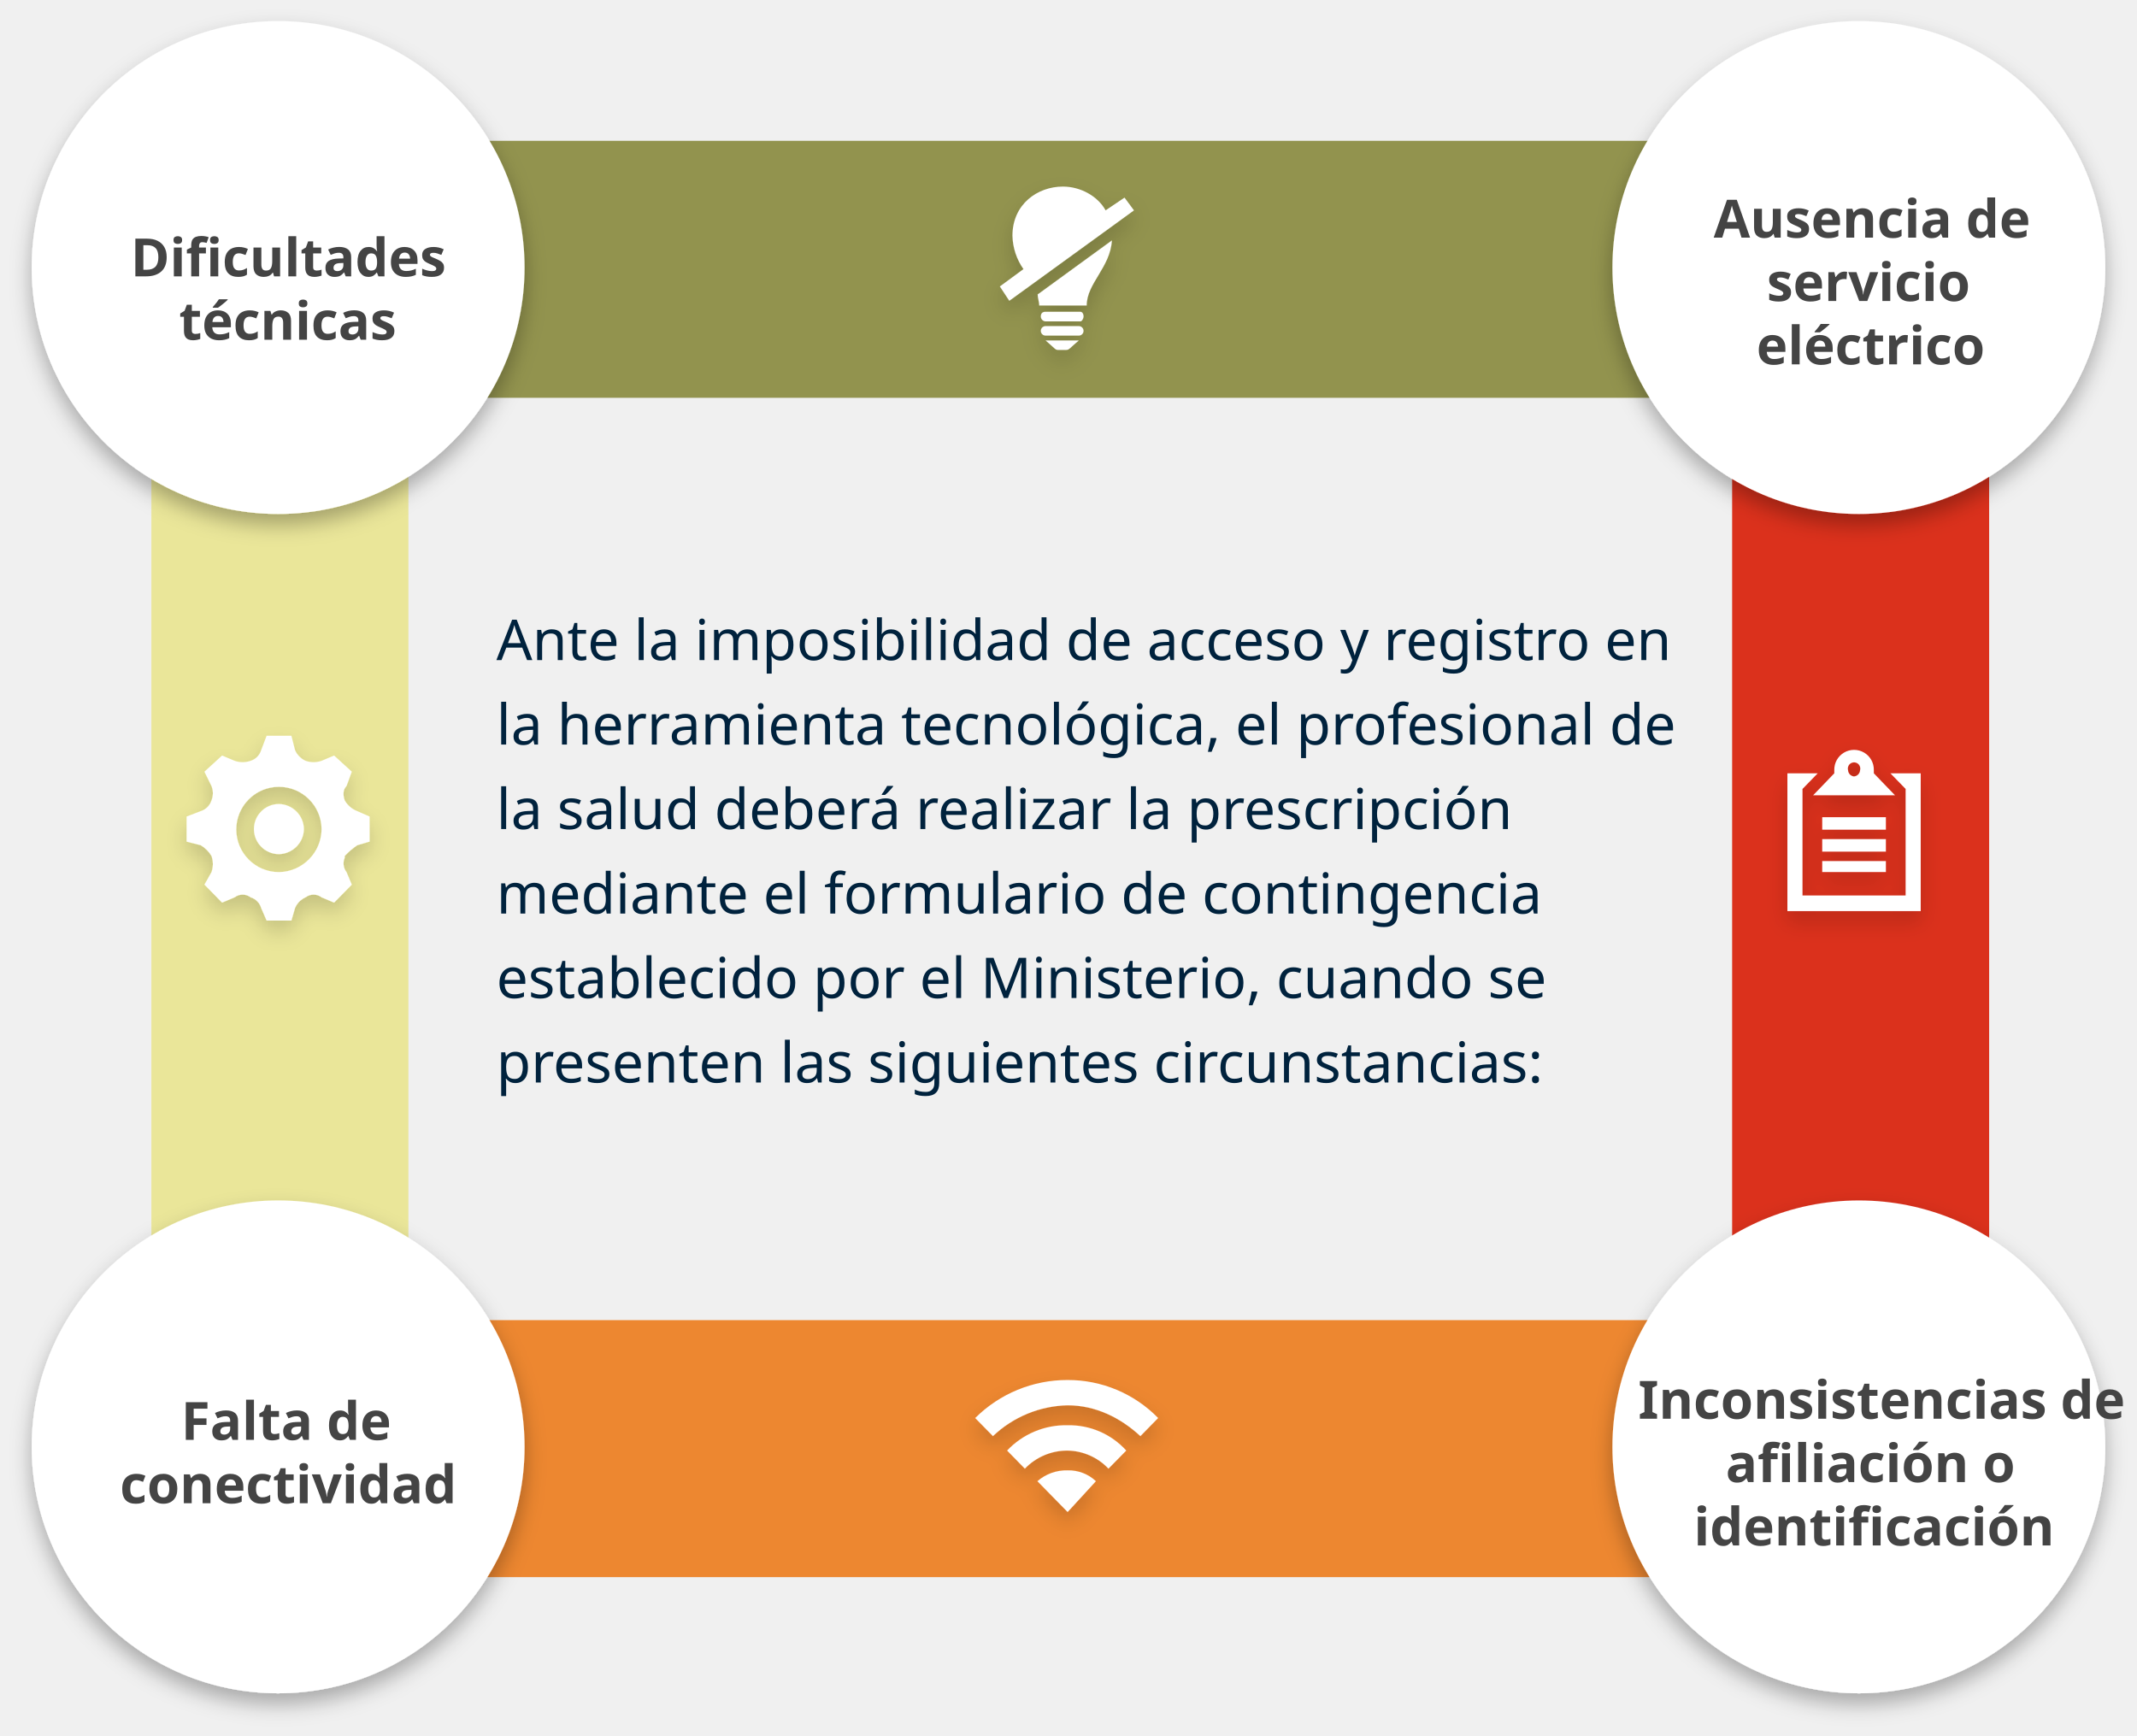
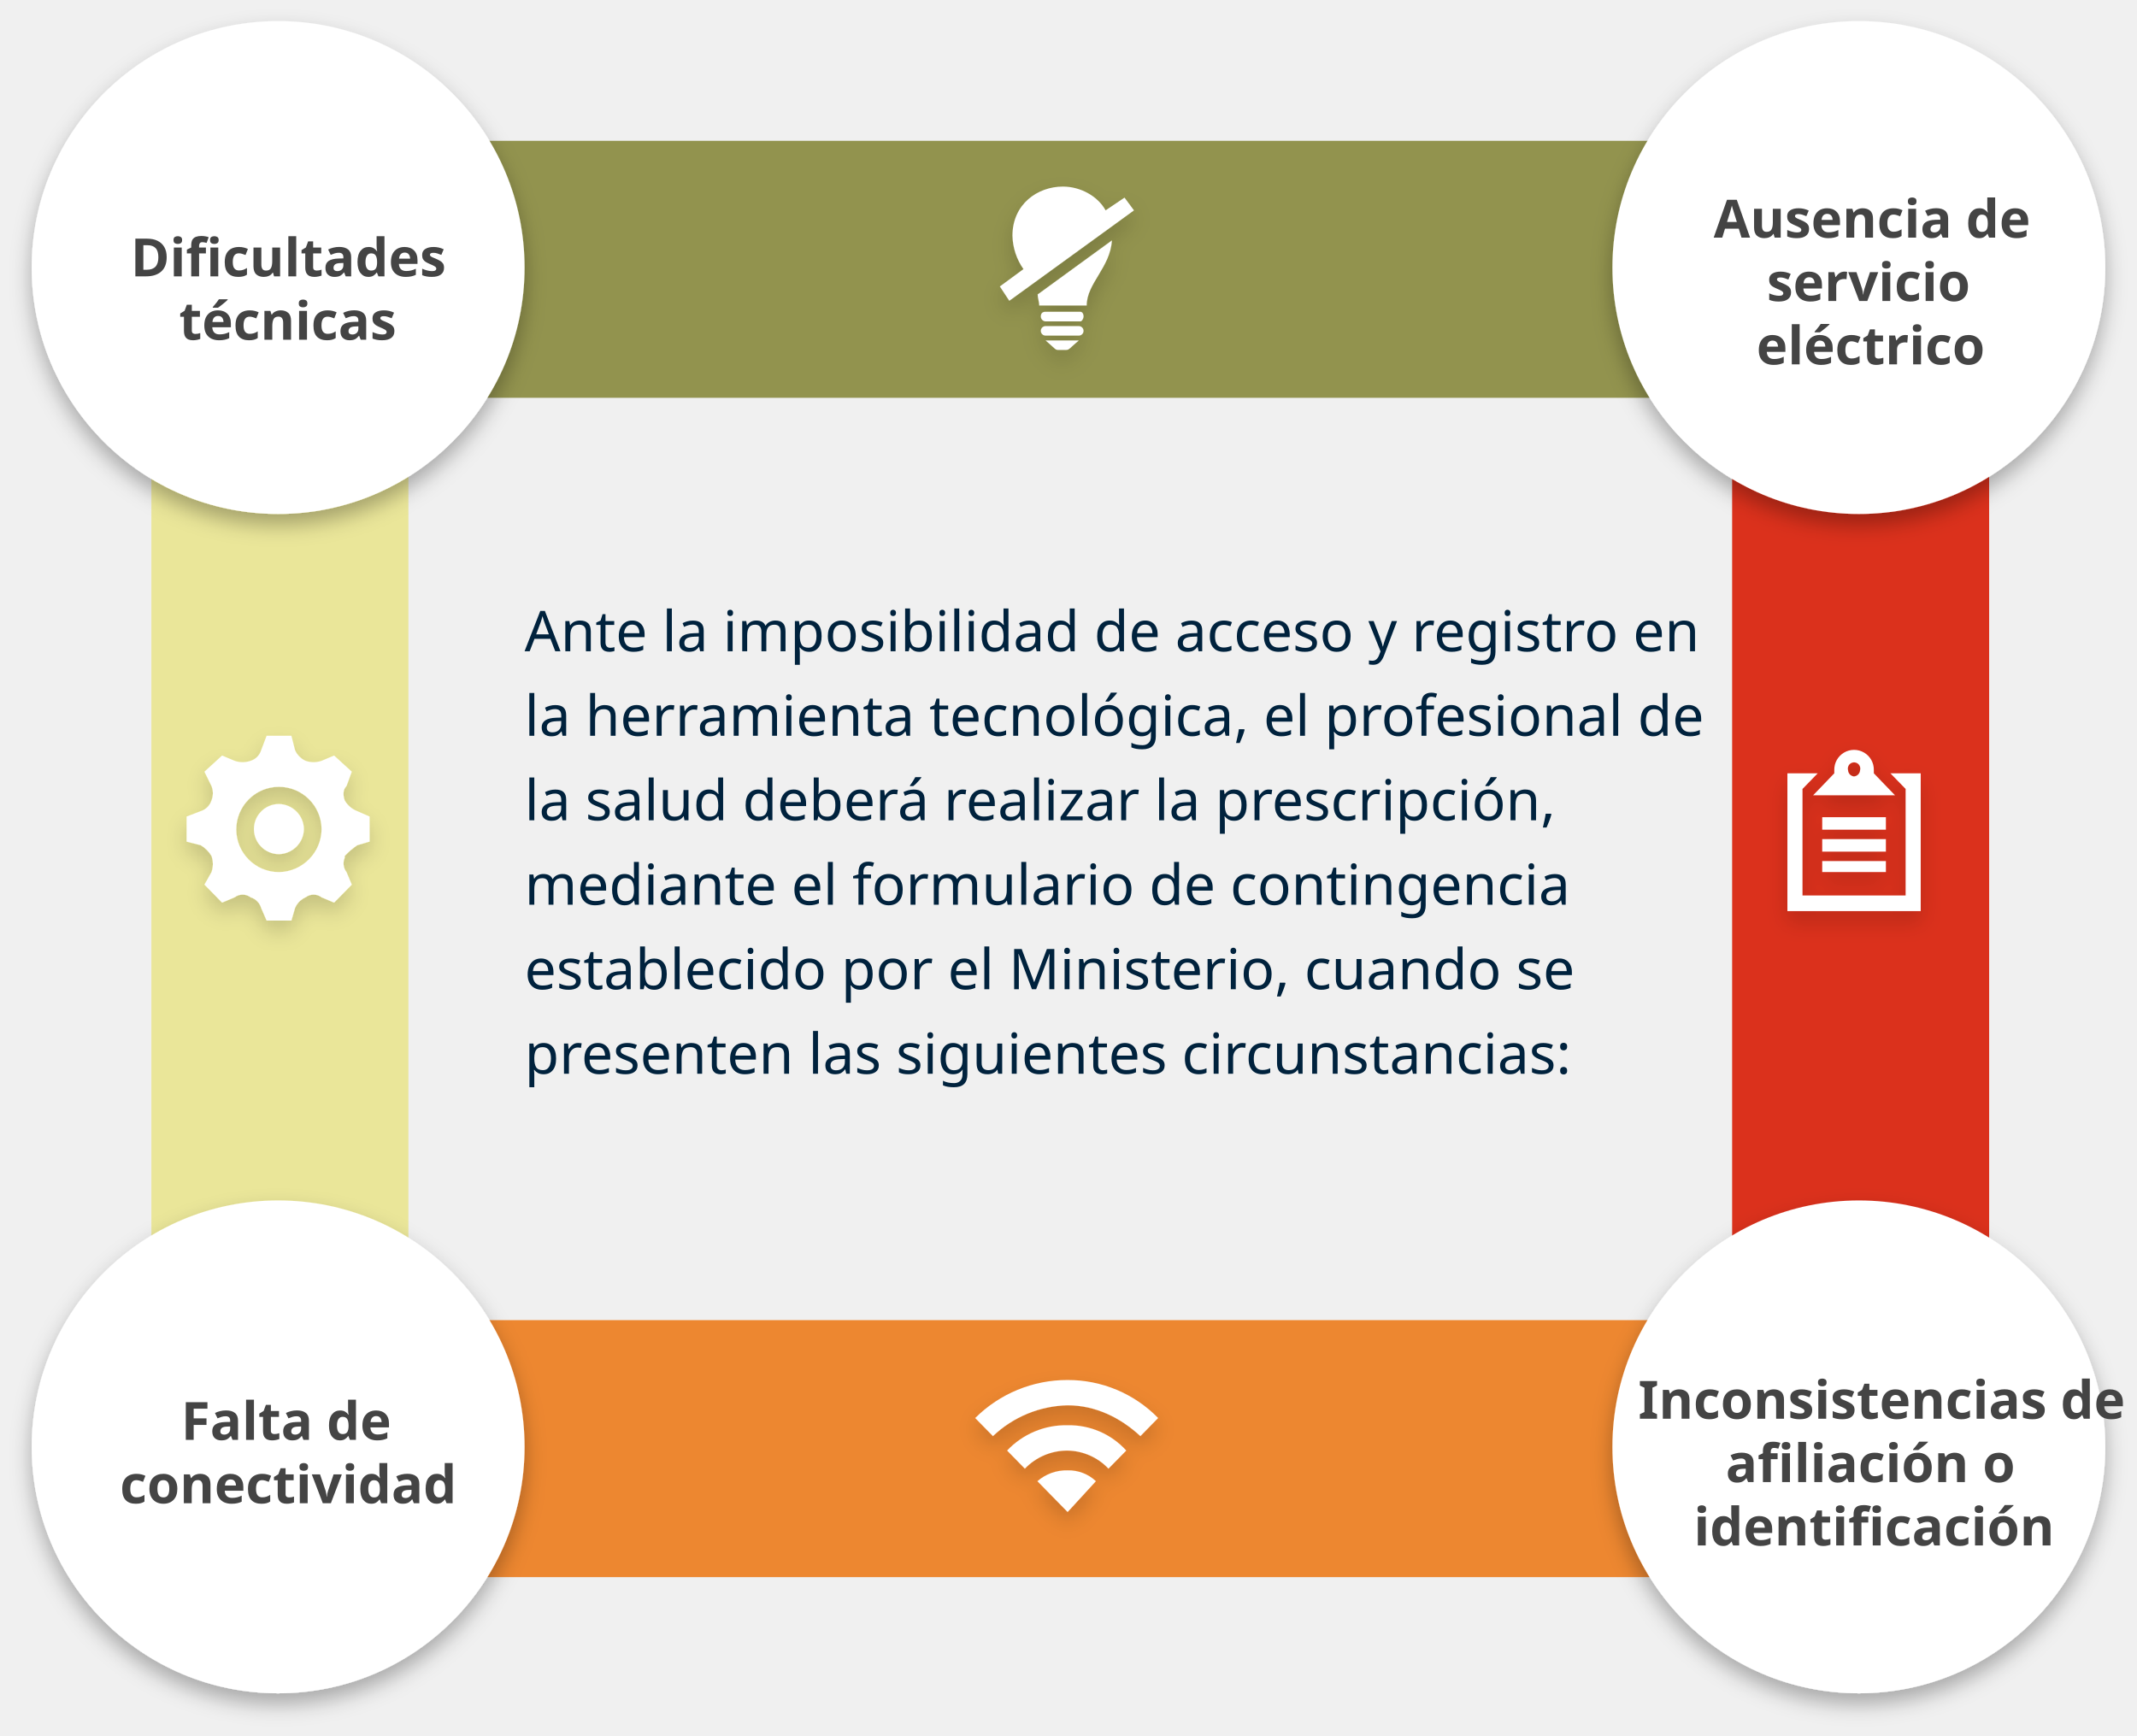
<svg xmlns="http://www.w3.org/2000/svg" width="607" height="493" viewBox="0 0 607 493">
  <defs>
-     <filter id="Ellipse_1732" x="0" y="0" width="158" height="158" filterUnits="userSpaceOnUse">
+     <filter id="Elipse_1732" x="0" y="0" width="158" height="158" filterUnits="userSpaceOnUse">
      <feOffset dy="3" input="SourceAlpha" />
      <feGaussianBlur stdDeviation="3" result="blur" />
      <feFlood flood-opacity="0.302" />
      <feComposite operator="in" in2="blur" />
      <feComposite in="SourceGraphic" />
    </filter>
-     <filter id="Ellipse_1735" x="0" y="335" width="158" height="158" filterUnits="userSpaceOnUse">
+     <filter id="Elipse_1735" x="0" y="335" width="158" height="158" filterUnits="userSpaceOnUse">
      <feOffset dy="3" input="SourceAlpha" />
      <feGaussianBlur stdDeviation="3" result="blur-2" />
      <feFlood flood-opacity="0.302" />
      <feComposite operator="in" in2="blur-2" />
      <feComposite in="SourceGraphic" />
    </filter>
-     <filter id="Ellipse_1733" x="449" y="0" width="158" height="158" filterUnits="userSpaceOnUse">
+     <filter id="Elipse_1733" x="449" y="0" width="158" height="158" filterUnits="userSpaceOnUse">
      <feOffset dy="3" input="SourceAlpha" />
      <feGaussianBlur stdDeviation="3" result="blur-3" />
      <feFlood flood-opacity="0.302" />
      <feComposite operator="in" in2="blur-3" />
      <feComposite in="SourceGraphic" />
    </filter>
-     <filter id="Ellipse_1734" x="449" y="335" width="158" height="158" filterUnits="userSpaceOnUse">
+     <filter id="Elipse_1734" x="449" y="335" width="158" height="158" filterUnits="userSpaceOnUse">
      <feOffset dy="3" input="SourceAlpha" />
      <feGaussianBlur stdDeviation="3" result="blur-4" />
      <feFlood flood-opacity="0.302" />
      <feComposite operator="in" in2="blur-4" />
      <feComposite in="SourceGraphic" />
    </filter>
-     <filter id="Path_41766" x="44" y="203" width="69.985" height="70.5" filterUnits="userSpaceOnUse">
+     <filter id="Trazado_41766" x="44" y="203" width="69.985" height="70.5" filterUnits="userSpaceOnUse">
      <feOffset dy="3" input="SourceAlpha" />
      <feGaussianBlur stdDeviation="3" result="blur-5" />
      <feFlood flood-opacity="0.161" />
      <feComposite operator="in" in2="blur-5" />
      <feComposite in="SourceGraphic" />
    </filter>
-     <filter id="Path_41767" x="268" y="386" width="69.965" height="55.5" filterUnits="userSpaceOnUse">
+     <filter id="Trazado_41767" x="268" y="386" width="69.965" height="55.5" filterUnits="userSpaceOnUse">
      <feOffset dy="3" input="SourceAlpha" />
      <feGaussianBlur stdDeviation="3" result="blur-6" />
      <feFlood flood-opacity="0.161" />
      <feComposite operator="in" in2="blur-6" />
      <feComposite in="SourceGraphic" />
    </filter>
-     <filter id="Path_41768" x="498.7" y="207" width="55.866" height="63.814" filterUnits="userSpaceOnUse">
+     <filter id="Trazado_41768" x="498.7" y="207" width="55.866" height="63.814" filterUnits="userSpaceOnUse">
      <feOffset dy="3" input="SourceAlpha" />
      <feGaussianBlur stdDeviation="3" result="blur-7" />
      <feFlood flood-opacity="0.161" />
      <feComposite operator="in" in2="blur-7" />
      <feComposite in="SourceGraphic" />
    </filter>
-     <filter id="Path_41769" x="275" y="47" width="56.097" height="64.4" filterUnits="userSpaceOnUse">
+     <filter id="Trazado_41769" x="275" y="47" width="56.097" height="64.4" filterUnits="userSpaceOnUse">
      <feOffset dy="3" input="SourceAlpha" />
      <feGaussianBlur stdDeviation="3" result="blur-8" />
      <feFlood flood-opacity="0.161" />
      <feComposite operator="in" in2="blur-8" />
      <feComposite in="SourceGraphic" />
    </filter>
  </defs>
-   <g id="Group_25054" data-name="Group 25054" transform="translate(-392 -650)">
-     <rect id="Rectangle_4958" data-name="Rectangle 4958" width="73" height="355" transform="translate(435 708)" fill="#eae699" />
-     <rect id="Rectangle_4959" data-name="Rectangle 4959" width="73" height="355" transform="translate(884 708)" fill="#db311c" />
-     <rect id="Rectangle_4960" data-name="Rectangle 4960" width="73" height="483" transform="translate(933 690) rotate(90)" fill="#92934e" />
-     <rect id="Rectangle_4961" data-name="Rectangle 4961" width="73" height="483" transform="translate(933 1025) rotate(90)" fill="#ed8730" />
-     <g transform="matrix(1, 0, 0, 1, 392, 650)" filter="url(#Ellipse_1732)">
-       <circle id="Ellipse_1732-2" data-name="Ellipse 1732" cx="70" cy="70" r="70" transform="translate(9 6)" fill="#fff" />
-     </g>
-     <g transform="matrix(1, 0, 0, 1, 392, 650)" filter="url(#Ellipse_1735)">
-       <circle id="Ellipse_1735-2" data-name="Ellipse 1735" cx="70" cy="70" r="70" transform="translate(9 341)" fill="#fff" />
-     </g>
-     <g transform="matrix(1, 0, 0, 1, 392, 650)" filter="url(#Ellipse_1733)">
-       <circle id="Ellipse_1733-2" data-name="Ellipse 1733" cx="70" cy="70" r="70" transform="translate(458 6)" fill="#fff" />
-     </g>
-     <g transform="matrix(1, 0, 0, 1, 392, 650)" filter="url(#Ellipse_1734)">
-       <circle id="Ellipse_1734-2" data-name="Ellipse 1734" cx="70" cy="70" r="70" transform="translate(458 341)" fill="#fff" />
-     </g>
-     <text id="Ante_la_imposibilidad_de_acceso_y_registro_en_la_herramienta_tecnológica_el_profesional_de_la_salud_deberá_realizar_la_prescripción_mediante_el_formulario_de_contingencia_establecido_por_el_Ministerio_cuando_se_presenten_las_siguientes_circunstancias:" data-name="Ante la imposibilidad de acceso y registro en la herramienta tecnológica, el profesional de la salud deberá realizar la prescripción mediante el formulario de contingencia establecido por el Ministerio, cuando se presenten las siguientes circunstancias:" transform="translate(533 820.5)" fill="#00223d" font-size="16" font-family="SegoeUI, Segoe UI">
-       <tspan x="0" y="17">Ante la imposibilidad de acceso y registro en </tspan>
-       <tspan x="0" y="41">la herramienta tecnológica, el profesional de </tspan>
-       <tspan x="0" y="65">la salud deberá realizar la prescripción </tspan>
-       <tspan x="0" y="89">mediante el formulario de contingencia </tspan>
-       <tspan x="0" y="113">establecido por el Ministerio, cuando se </tspan>
-       <tspan x="0" y="137">presenten las siguientes circunstancias:</tspan>
-     </text>
-     <text id="Ausencia_de_servicio_eléctrico" data-name="Ausencia de servicio eléctrico" transform="translate(873 701.5)" fill="#444" font-size="15" font-family="SegoeUI-Bold, Segoe UI" font-weight="700">
-       <tspan x="5.758" y="16">Ausencia de </tspan>
-       <tspan x="20.845" y="34">servicio </tspan>
-       <tspan x="17.905" y="52">eléctrico</tspan>
-     </text>
-     <text id="Inconsistencias_de_afiliación_o_identificación" data-name="Inconsistencias de afiliación o identificación" transform="translate(857 1037)" fill="#444" font-size="15" font-family="SegoeUI-Bold, Segoe UI" font-weight="700">
-       <tspan x="0.312" y="16">Inconsistencias de </tspan>
-       <tspan x="25.156" y="34">afiliación o </tspan>
-       <tspan x="16.089" y="52">identificación</tspan>
-     </text>
-     <text id="Dificultades_técnicas" data-name="Dificultades técnicas" transform="translate(423 712.5)" fill="#444" font-size="15" font-family="SegoeUI-Bold, Segoe UI" font-weight="700">
-       <tspan x="6.109" y="16">Dificultades </tspan>
-       <tspan x="19.849" y="34">técnicas</tspan>
-     </text>
-     <text id="Falta_de_conectividad" data-name="Falta de conectividad" transform="translate(423 1043)" fill="#444" font-size="15" font-family="SegoeUI-Bold, Segoe UI" font-weight="700">
-       <tspan x="20.432" y="16">Falta de </tspan>
-       <tspan x="3.051" y="34">conectividad</tspan>
-     </text>
-     <g transform="matrix(1, 0, 0, 1, 392, 650)" filter="url(#Path_41766)">
-       <path id="Path_41766-2" data-name="Path 41766" d="M224.127,220.787a7.261,7.261,0,0,1-7.077,7.12,7.12,7.12,0,0,1,0-14.24A7.261,7.261,0,0,1,224.127,220.787Zm18.658-3.56v7.12l-3.517,1.029a21.843,21.843,0,0,0-3.56,3.045v.515a4.052,4.052,0,0,0,.515,4.075l1.5,3.56-5.018,5.1-3.56-1.5a3.733,3.733,0,0,0-4.547,0,5.774,5.774,0,0,0-3,3.045l-1.029,3.56h-7.034l-1.544-3.56a4.461,4.461,0,0,0-3-3.045,3.733,3.733,0,0,0-4.547,0l-3.56,1.5-5.018-5.1,2.016-3.56a7.013,7.013,0,0,0,0-4.589,8.868,8.868,0,0,0-3.045-3.045l-4.032-1.029v-7.12l4.032-1.544a4.693,4.693,0,0,0,3.045-3.045,5.524,5.524,0,0,0,0-4.075l-2.016-4.075,5.018-4.589,3.56,1.5a6.886,6.886,0,0,0,4.547,0,4.544,4.544,0,0,0,3-3.045l1.544-4.075h7.034l1.029,4.075a5.93,5.93,0,0,0,3,3.045,6.886,6.886,0,0,0,4.547,0l3.56-1.5,5.018,4.589-1.5,4.075c-1.029,1.029-1.029,2.531-.515,4.075a6.941,6.941,0,0,0,3.56,3.045Zm-13.64,3.56a12.117,12.117,0,1,0-12.1,12.224A12.3,12.3,0,0,0,229.145,220.787Z" transform="translate(-137.8 14.72)" fill="#fff" fill-rule="evenodd" />
-     </g>
-     <g transform="matrix(1, 0, 0, 1, 392, 650)" filter="url(#Path_41767)">
-       <path id="Path_41767-2" data-name="Path 41767" d="M640.119,195.43a12.551,12.551,0,0,1,8.571-3.08,11.3,11.3,0,0,1,8.036,3.08l-8.036,8.75Zm-3.572-3.571a16.665,16.665,0,0,1,12.143-5.134,16.371,16.371,0,0,1,11.607,5.134l5.045-5.134a21.85,21.85,0,0,0-16.652-7.188,22.95,22.95,0,0,0-17.187,7.188Zm-9.062-9.241a31.752,31.752,0,0,1,21.205-8.75c8.036,0,15.134,3.616,20.67,8.75l5.045-5.134a35.8,35.8,0,0,0-25.715-10.8,37.048,37.048,0,0,0-26.25,10.8Z" transform="translate(-345.44 225.32)" fill="#fff" fill-rule="evenodd" />
-     </g>
-     <g transform="matrix(1, 0, 0, 1, 392, 650)" filter="url(#Path_41768)">
-       <path id="Path_41768-2" data-name="Path 41768" d="M444.306,88.742v39.152H406.44V88.742h8.609l-4.324,4.441v30.27h29.3V93.183L435.7,88.742Zm-27.971,28.049h18.076v-3.117H416.335Zm0-5.8h18.076v-3.545H416.335Zm18.076-9.778H416.335v3.545h18.076Zm-3.428-12.466v-.9a5.612,5.612,0,1,0-11.22,0v.9l-6,6.233h23.219Zm-5.61.9a1.887,1.887,0,0,1-1.714-1.792,1.772,1.772,0,1,1,3.428,0A1.887,1.887,0,0,1,425.373,89.638Z" transform="translate(101.26 130.92)" fill="#fff" fill-rule="evenodd" />
-     </g>
-     <g transform="matrix(1, 0, 0, 1, 392, 650)" filter="url(#Path_41769)">
-       <path id="Path_41769-2" data-name="Path 41769" d="M634.257,226.717,598.846,252.4l-2.686-4.07,6.716-4.925a17.146,17.146,0,0,1-3.134-9.484c0-9,7.164-13.961,14.327-13.961,4.966,0,9.891,2.686,12.129,6.757l5.373-3.623ZM618.587,259.6h-9.443a1.343,1.343,0,0,0,0,2.686h9.443a1.343,1.343,0,1,0,0-2.686Zm-5.861,6.757h2.239c.936,0,.936-.448,3.622-2.686h-9.443C611.831,265.913,611.831,266.36,612.726,266.36Zm6.309-10.827h-9.891c-.9,0-1.343.448-1.343,1.384a1.429,1.429,0,0,0,1.343,1.343h9.891c.448,0,.9-.9.9-1.343C619.93,255.981,619.483,255.534,619.035,255.534Zm-11.682-1.791h13.472c0-6.309,6.716-10.827,7.164-18.479l-21.084,15.345C606.905,251.5,607.353,252.847,607.353,253.743Z" transform="translate(-312.16 -166.96)" fill="#fff" fill-rule="evenodd" />
-     </g>
+   <rect id="Rectángulo_4958" data-name="Rectángulo 4958" width="73" height="355" transform="translate(43 58)" fill="#eae699" />
+   <rect id="Rectángulo_4959" data-name="Rectángulo 4959" width="73" height="355" transform="translate(492 58)" fill="#db311c" />
+   <rect id="Rectángulo_4960" data-name="Rectángulo 4960" width="73" height="483" transform="translate(541 40) rotate(90)" fill="#92934e" />
+   <rect id="Rectángulo_4961" data-name="Rectángulo 4961" width="73" height="483" transform="translate(541 375) rotate(90)" fill="#ed8730" />
+   <g transform="matrix(1, 0, 0, 1, 0, 0)" filter="url(#Elipse_1732)">
+     <circle id="Elipse_1732-2" data-name="Elipse 1732" cx="70" cy="70" r="70" transform="translate(9 6)" fill="#fff" />
+   </g>
+   <g transform="matrix(1, 0, 0, 1, 0, 0)" filter="url(#Elipse_1735)">
+     <circle id="Elipse_1735-2" data-name="Elipse 1735" cx="70" cy="70" r="70" transform="translate(9 341)" fill="#fff" />
+   </g>
+   <g transform="matrix(1, 0, 0, 1, 0, 0)" filter="url(#Elipse_1733)">
+     <circle id="Elipse_1733-2" data-name="Elipse 1733" cx="70" cy="70" r="70" transform="translate(458 6)" fill="#fff" />
+   </g>
+   <g transform="matrix(1, 0, 0, 1, 0, 0)" filter="url(#Elipse_1734)">
+     <circle id="Elipse_1734-2" data-name="Elipse 1734" cx="70" cy="70" r="70" transform="translate(458 341)" fill="#fff" />
+   </g>
+   <text id="Ante_la_imposibilidad_de_acceso_y_registro_en_la_herramienta_tecnológica_el_profesional_de_la_salud_deberá_realizar_la_prescripción_mediante_el_formulario_de_contingencia_establecido_por_el_Ministerio_cuando_se_presenten_las_siguientes_circunstancias:_" data-name="Ante la imposibilidad de acceso y registro en la herramienta tecnológica, el profesional de la salud deberá realizar la prescripción, mediante el formulario de contingencia establecido por el Ministerio, cuando se presenten las siguientes circunstancias: " transform="translate(149 168)" fill="#00223d" font-size="16" font-family="SegoeUI, Segoe UI">
+     <tspan x="0" y="17">Ante la imposibilidad de acceso y registro en </tspan>
+     <tspan x="0" y="41">la herramienta tecnológica, el profesional de </tspan>
+     <tspan x="0" y="65">la salud deberá realizar la prescripción, </tspan>
+     <tspan x="0" y="89">mediante el formulario de contingencia </tspan>
+     <tspan x="0" y="113">establecido por el Ministerio, cuando se </tspan>
+     <tspan x="0" y="137">presenten las siguientes circunstancias: </tspan>
+   </text>
+   <text id="Ausencia_de_servicio_eléctrico" data-name="Ausencia de servicio eléctrico" transform="translate(481 51.5)" fill="#444" font-size="15" font-family="SegoeUI-Bold, Segoe UI" font-weight="700">
+     <tspan x="5.758" y="16">Ausencia de </tspan>
+     <tspan x="20.845" y="34">servicio </tspan>
+     <tspan x="17.905" y="52">eléctrico</tspan>
+   </text>
+   <text id="Inconsistencias_de_afiliación_o_identificación" data-name="Inconsistencias de afiliación o identificación" transform="translate(465 387)" fill="#444" font-size="15" font-family="SegoeUI-Bold, Segoe UI" font-weight="700">
+     <tspan x="0.312" y="16">Inconsistencias de </tspan>
+     <tspan x="25.156" y="34">afiliación o </tspan>
+     <tspan x="16.089" y="52">identificación</tspan>
+   </text>
+   <text id="Dificultades_técnicas" data-name="Dificultades técnicas" transform="translate(31 62.5)" fill="#444" font-size="15" font-family="SegoeUI-Bold, Segoe UI" font-weight="700">
+     <tspan x="6.109" y="16">Dificultades </tspan>
+     <tspan x="19.849" y="34">técnicas</tspan>
+   </text>
+   <text id="Falta_de_conectividad" data-name="Falta de conectividad" transform="translate(31 393)" fill="#444" font-size="15" font-family="SegoeUI-Bold, Segoe UI" font-weight="700">
+     <tspan x="20.432" y="16">Falta de </tspan>
+     <tspan x="3.051" y="34">conectividad</tspan>
+   </text>
+   <g transform="matrix(1, 0, 0, 1, 0, 0)" filter="url(#Trazado_41766)">
+     <path id="Trazado_41766-2" data-name="Trazado 41766" d="M224.127,220.787a7.261,7.261,0,0,1-7.077,7.12,7.12,7.12,0,0,1,0-14.24A7.261,7.261,0,0,1,224.127,220.787Zm18.658-3.56v7.12l-3.517,1.029a21.843,21.843,0,0,0-3.56,3.045v.515a4.052,4.052,0,0,0,.515,4.075l1.5,3.56-5.018,5.1-3.56-1.5a3.733,3.733,0,0,0-4.547,0,5.774,5.774,0,0,0-3,3.045l-1.029,3.56h-7.034l-1.544-3.56a4.461,4.461,0,0,0-3-3.045,3.733,3.733,0,0,0-4.547,0l-3.56,1.5-5.018-5.1,2.016-3.56a7.013,7.013,0,0,0,0-4.589,8.868,8.868,0,0,0-3.045-3.045l-4.032-1.029v-7.12l4.032-1.544a4.693,4.693,0,0,0,3.045-3.045,5.524,5.524,0,0,0,0-4.075l-2.016-4.075,5.018-4.589,3.56,1.5a6.886,6.886,0,0,0,4.547,0,4.544,4.544,0,0,0,3-3.045l1.544-4.075h7.034l1.029,4.075a5.93,5.93,0,0,0,3,3.045,6.886,6.886,0,0,0,4.547,0l3.56-1.5,5.018,4.589-1.5,4.075c-1.029,1.029-1.029,2.531-.515,4.075a6.941,6.941,0,0,0,3.56,3.045Zm-13.64,3.56a12.117,12.117,0,1,0-12.1,12.224A12.3,12.3,0,0,0,229.145,220.787Z" transform="translate(-137.8 14.72)" fill="#fff" fill-rule="evenodd" />
+   </g>
+   <g transform="matrix(1, 0, 0, 1, 0, 0)" filter="url(#Trazado_41767)">
+     <path id="Trazado_41767-2" data-name="Trazado 41767" d="M640.119,195.43a12.551,12.551,0,0,1,8.571-3.08,11.3,11.3,0,0,1,8.036,3.08l-8.036,8.75Zm-3.572-3.571a16.665,16.665,0,0,1,12.143-5.134,16.371,16.371,0,0,1,11.607,5.134l5.045-5.134a21.85,21.85,0,0,0-16.652-7.188,22.95,22.95,0,0,0-17.187,7.188Zm-9.062-9.241a31.752,31.752,0,0,1,21.205-8.75c8.036,0,15.134,3.616,20.67,8.75l5.045-5.134a35.8,35.8,0,0,0-25.715-10.8,37.048,37.048,0,0,0-26.25,10.8Z" transform="translate(-345.44 225.32)" fill="#fff" fill-rule="evenodd" />
+   </g>
+   <g transform="matrix(1, 0, 0, 1, 0, 0)" filter="url(#Trazado_41768)">
+     <path id="Trazado_41768-2" data-name="Trazado 41768" d="M444.306,88.742v39.152H406.44V88.742h8.609l-4.324,4.441v30.27h29.3V93.183L435.7,88.742Zm-27.971,28.049h18.076v-3.117H416.335Zm0-5.8h18.076v-3.545H416.335Zm18.076-9.778H416.335v3.545h18.076Zm-3.428-12.466v-.9a5.612,5.612,0,1,0-11.22,0v.9l-6,6.233h23.219Zm-5.61.9a1.887,1.887,0,0,1-1.714-1.792,1.772,1.772,0,1,1,3.428,0A1.887,1.887,0,0,1,425.373,89.638Z" transform="translate(101.26 130.92)" fill="#fff" fill-rule="evenodd" />
+   </g>
+   <g transform="matrix(1, 0, 0, 1, 0, 0)" filter="url(#Trazado_41769)">
+     <path id="Trazado_41769-2" data-name="Trazado 41769" d="M634.257,226.717,598.846,252.4l-2.686-4.07,6.716-4.925a17.146,17.146,0,0,1-3.134-9.484c0-9,7.164-13.961,14.327-13.961,4.966,0,9.891,2.686,12.129,6.757l5.373-3.623ZM618.587,259.6h-9.443a1.343,1.343,0,0,0,0,2.686h9.443a1.343,1.343,0,1,0,0-2.686Zm-5.861,6.757h2.239c.936,0,.936-.448,3.622-2.686h-9.443C611.831,265.913,611.831,266.36,612.726,266.36Zm6.309-10.827h-9.891c-.9,0-1.343.448-1.343,1.384a1.429,1.429,0,0,0,1.343,1.343h9.891c.448,0,.9-.9.9-1.343C619.93,255.981,619.483,255.534,619.035,255.534Zm-11.682-1.791h13.472c0-6.309,6.716-10.827,7.164-18.479l-21.084,15.345C606.905,251.5,607.353,252.847,607.353,253.743Z" transform="translate(-312.16 -166.96)" fill="#fff" fill-rule="evenodd" />
  </g>
</svg>
